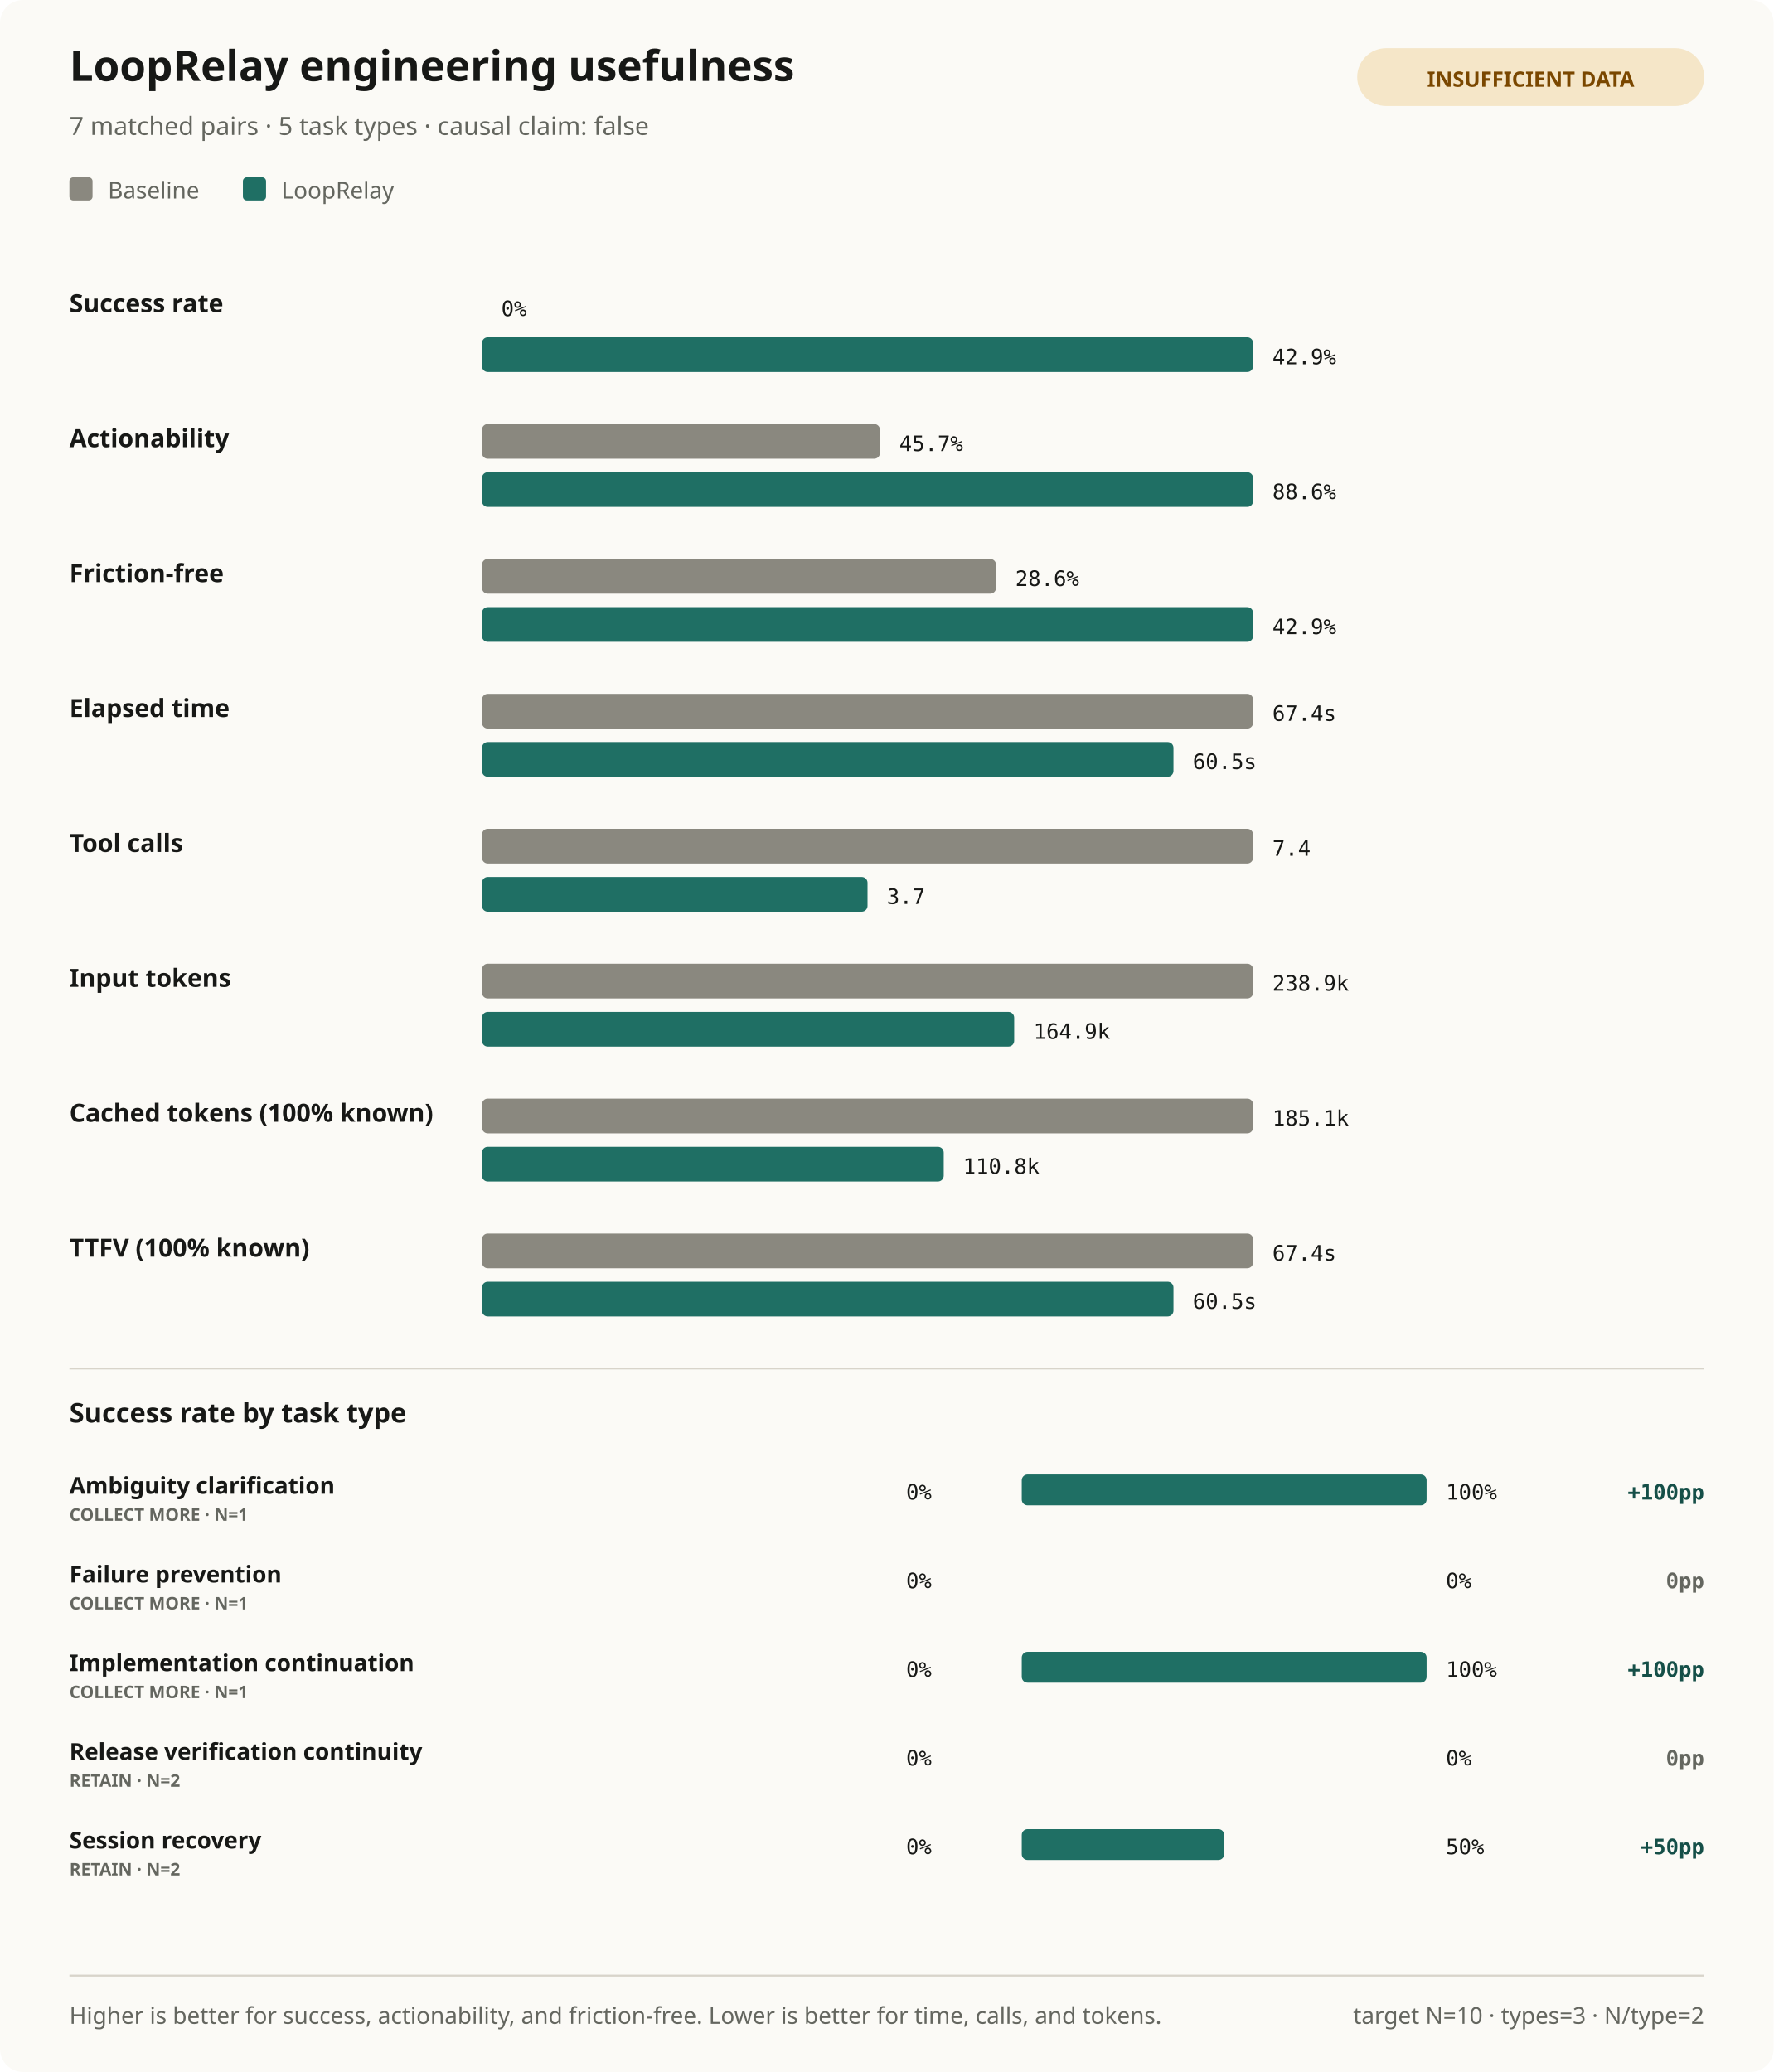
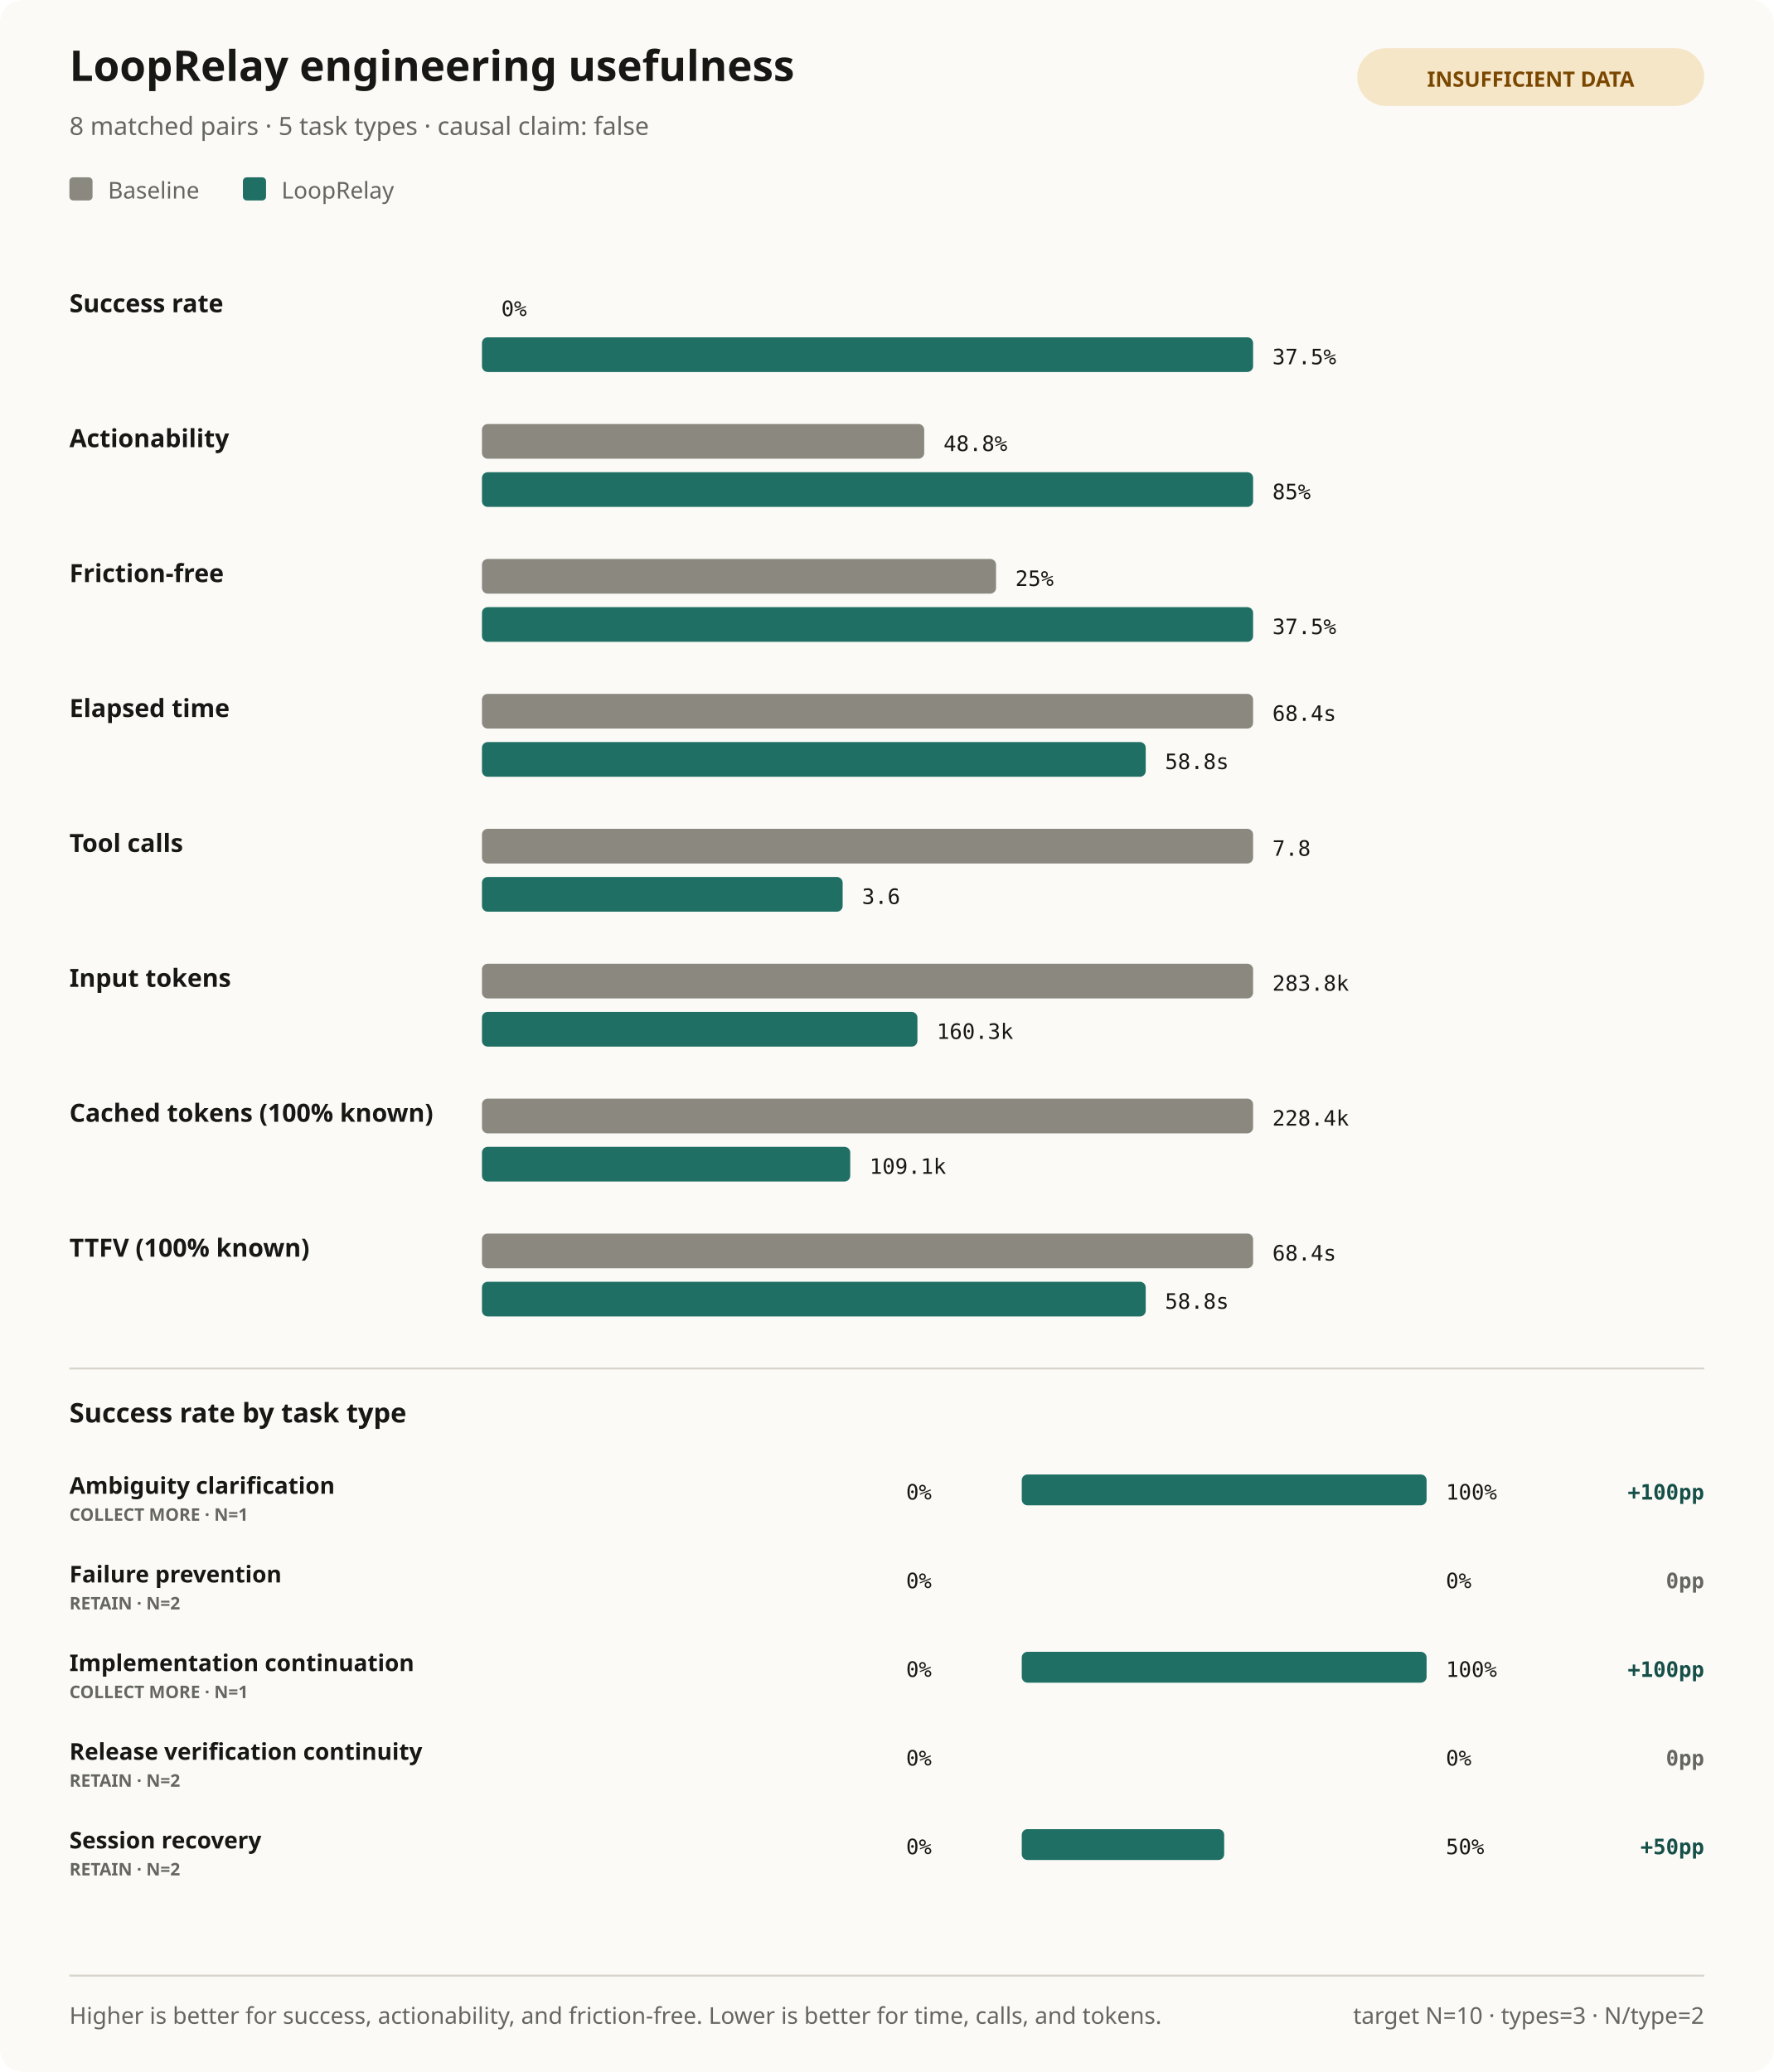
<svg xmlns="http://www.w3.org/2000/svg" width="920" height="1075" viewBox="0 0 920 1075" role="img" aria-labelledby="title desc">
  <rect width="920" height="1075" rx="12" fill="#fbfaf6" />
  <text x="36" y="42" font-family="system-ui,sans-serif" font-size="22" font-weight="700" fill="#171816">LoopRelay engineering usefulness</text>
-   <text x="36" y="70" font-family="system-ui,sans-serif" font-size="13" fill="#64665f">7 matched pairs · 5 task types · causal claim: false</text>
+   <text x="36" y="70" font-family="system-ui,sans-serif" font-size="13" fill="#64665f">8 matched pairs · 5 task types · causal claim: false</text>
  <rect x="704" y="25" width="180" height="30" rx="15" fill="#f5e6c8" />
  <text x="794" y="45" text-anchor="middle" font-family="system-ui,sans-serif" font-size="11" font-weight="700" fill="#7a4700">INSUFFICIENT DATA</text>
  <rect x="36" y="92" width="12" height="12" rx="2" fill="#8a887f" />
  <text x="56" y="103" font-family="system-ui,sans-serif" font-size="12" fill="#64665f">Baseline</text>
  <rect x="126" y="92" width="12" height="12" rx="2" fill="#1f6f64" />
  <text x="146" y="103" font-family="system-ui,sans-serif" font-size="12" fill="#64665f">LoopRelay</text>
  <text x="36" y="162" font-family="system-ui,sans-serif" font-size="13" font-weight="600" fill="#171816">Success rate</text>
  <rect x="250" y="150" width="0" height="18" rx="3" fill="#8a887f" />
  <text x="260" y="164" font-family="ui-monospace,monospace" font-size="11" fill="#171816">0%</text>
  <rect x="250" y="175" width="400" height="18" rx="3" fill="#1f6f64" />
-   <text x="660" y="189" font-family="ui-monospace,monospace" font-size="11" fill="#171816">42.9%</text>
+   <text x="660" y="189" font-family="ui-monospace,monospace" font-size="11" fill="#171816">37.5%</text>
  <text x="36" y="232" font-family="system-ui,sans-serif" font-size="13" font-weight="600" fill="#171816">Actionability</text>
-   <rect x="250" y="220" width="206.452" height="18" rx="3" fill="#8a887f" />
-   <text x="466.452" y="234" font-family="ui-monospace,monospace" font-size="11" fill="#171816">45.7%</text>
+   <rect x="250" y="220" width="229.412" height="18" rx="3" fill="#8a887f" />
+   <text x="489.412" y="234" font-family="ui-monospace,monospace" font-size="11" fill="#171816">48.8%</text>
  <rect x="250" y="245" width="400" height="18" rx="3" fill="#1f6f64" />
-   <text x="660" y="259" font-family="ui-monospace,monospace" font-size="11" fill="#171816">88.6%</text>
+   <text x="660" y="259" font-family="ui-monospace,monospace" font-size="11" fill="#171816">85%</text>
  <text x="36" y="302" font-family="system-ui,sans-serif" font-size="13" font-weight="600" fill="#171816">Friction-free</text>
  <rect x="250" y="290" width="266.667" height="18" rx="3" fill="#8a887f" />
-   <text x="526.667" y="304" font-family="ui-monospace,monospace" font-size="11" fill="#171816">28.6%</text>
+   <text x="526.667" y="304" font-family="ui-monospace,monospace" font-size="11" fill="#171816">25%</text>
  <rect x="250" y="315" width="400" height="18" rx="3" fill="#1f6f64" />
-   <text x="660" y="329" font-family="ui-monospace,monospace" font-size="11" fill="#171816">42.9%</text>
+   <text x="660" y="329" font-family="ui-monospace,monospace" font-size="11" fill="#171816">37.5%</text>
  <text x="36" y="372" font-family="system-ui,sans-serif" font-size="13" font-weight="600" fill="#171816">Elapsed time</text>
  <rect x="250" y="360" width="400" height="18" rx="3" fill="#8a887f" />
-   <text x="660" y="374" font-family="ui-monospace,monospace" font-size="11" fill="#171816">67.4s</text>
-   <rect x="250" y="385" width="358.696" height="18" rx="3" fill="#1f6f64" />
-   <text x="618.696" y="399" font-family="ui-monospace,monospace" font-size="11" fill="#171816">60.5s</text>
+   <text x="660" y="374" font-family="ui-monospace,monospace" font-size="11" fill="#171816">68.4s</text>
+   <rect x="250" y="385" width="344.304" height="18" rx="3" fill="#1f6f64" />
+   <text x="604.304" y="399" font-family="ui-monospace,monospace" font-size="11" fill="#171816">58.8s</text>
  <text x="36" y="442" font-family="system-ui,sans-serif" font-size="13" font-weight="600" fill="#171816">Tool calls</text>
  <rect x="250" y="430" width="400" height="18" rx="3" fill="#8a887f" />
-   <text x="660" y="444" font-family="ui-monospace,monospace" font-size="11" fill="#171816">7.4</text>
-   <rect x="250" y="455" width="200" height="18" rx="3" fill="#1f6f64" />
-   <text x="460" y="469" font-family="ui-monospace,monospace" font-size="11" fill="#171816">3.7</text>
+   <text x="660" y="444" font-family="ui-monospace,monospace" font-size="11" fill="#171816">7.8</text>
+   <rect x="250" y="455" width="187.097" height="18" rx="3" fill="#1f6f64" />
+   <text x="447.097" y="469" font-family="ui-monospace,monospace" font-size="11" fill="#171816">3.6</text>
  <text x="36" y="512" font-family="system-ui,sans-serif" font-size="13" font-weight="600" fill="#171816">Input tokens</text>
  <rect x="250" y="500" width="400" height="18" rx="3" fill="#8a887f" />
-   <text x="660" y="514" font-family="ui-monospace,monospace" font-size="11" fill="#171816">238.9k</text>
-   <rect x="250" y="525" width="276.072" height="18" rx="3" fill="#1f6f64" />
-   <text x="536.072" y="539" font-family="ui-monospace,monospace" font-size="11" fill="#171816">164.9k</text>
+   <text x="660" y="514" font-family="ui-monospace,monospace" font-size="11" fill="#171816">283.8k</text>
+   <rect x="250" y="525" width="225.886" height="18" rx="3" fill="#1f6f64" />
+   <text x="485.886" y="539" font-family="ui-monospace,monospace" font-size="11" fill="#171816">160.3k</text>
  <text x="36" y="582" font-family="system-ui,sans-serif" font-size="13" font-weight="600" fill="#171816">Cached tokens (100% known)</text>
  <rect x="250" y="570" width="400" height="18" rx="3" fill="#8a887f" />
-   <text x="660" y="584" font-family="ui-monospace,monospace" font-size="11" fill="#171816">185.1k</text>
-   <rect x="250" y="595" width="239.526" height="18" rx="3" fill="#1f6f64" />
-   <text x="499.526" y="609" font-family="ui-monospace,monospace" font-size="11" fill="#171816">110.8k</text>
+   <text x="660" y="584" font-family="ui-monospace,monospace" font-size="11" fill="#171816">228.4k</text>
+   <rect x="250" y="595" width="191.031" height="18" rx="3" fill="#1f6f64" />
+   <text x="451.031" y="609" font-family="ui-monospace,monospace" font-size="11" fill="#171816">109.1k</text>
  <text x="36" y="652" font-family="system-ui,sans-serif" font-size="13" font-weight="600" fill="#171816">TTFV (100% known)</text>
  <rect x="250" y="640" width="400" height="18" rx="3" fill="#8a887f" />
-   <text x="660" y="654" font-family="ui-monospace,monospace" font-size="11" fill="#171816">67.4s</text>
-   <rect x="250" y="665" width="358.696" height="18" rx="3" fill="#1f6f64" />
-   <text x="618.696" y="679" font-family="ui-monospace,monospace" font-size="11" fill="#171816">60.5s</text>
+   <text x="660" y="654" font-family="ui-monospace,monospace" font-size="11" fill="#171816">68.4s</text>
+   <rect x="250" y="665" width="344.304" height="18" rx="3" fill="#1f6f64" />
+   <text x="604.304" y="679" font-family="ui-monospace,monospace" font-size="11" fill="#171816">58.8s</text>
  <line x1="36" y1="710" x2="884" y2="710" stroke="#d8d4ca" />
  <text x="36" y="738" font-family="system-ui,sans-serif" font-size="14" font-weight="700" fill="#171816">Success rate by task type</text>
  <text x="36" y="775" font-family="system-ui,sans-serif" font-size="12" font-weight="600" fill="#171816">Ambiguity clarification</text>
  <text x="36" y="789" font-family="system-ui,sans-serif" font-size="9" font-weight="700" fill="#64665f">COLLECT MORE · N=1</text>
  <rect x="250" y="765" width="0" height="16" rx="3" fill="#8a887f" />
  <text x="470" y="778" font-family="ui-monospace,monospace" font-size="11" fill="#171816">0%</text>
  <rect x="530" y="765" width="210" height="16" rx="3" fill="#1f6f64" />
  <text x="750" y="778" font-family="ui-monospace,monospace" font-size="11" fill="#171816">100%</text>
  <text x="884" y="778" text-anchor="end" font-family="ui-monospace,monospace" font-size="11" font-weight="700" fill="#154f48">+100pp</text>
  <text x="36" y="821" font-family="system-ui,sans-serif" font-size="12" font-weight="600" fill="#171816">Failure prevention</text>
-   <text x="36" y="835" font-family="system-ui,sans-serif" font-size="9" font-weight="700" fill="#64665f">COLLECT MORE · N=1</text>
+   <text x="36" y="835" font-family="system-ui,sans-serif" font-size="9" font-weight="700" fill="#64665f">RETAIN · N=2</text>
  <rect x="250" y="811" width="0" height="16" rx="3" fill="#8a887f" />
  <text x="470" y="824" font-family="ui-monospace,monospace" font-size="11" fill="#171816">0%</text>
  <rect x="530" y="811" width="0" height="16" rx="3" fill="#1f6f64" />
  <text x="750" y="824" font-family="ui-monospace,monospace" font-size="11" fill="#171816">0%</text>
  <text x="884" y="824" text-anchor="end" font-family="ui-monospace,monospace" font-size="11" font-weight="700" fill="#64665f">0pp</text>
  <text x="36" y="867" font-family="system-ui,sans-serif" font-size="12" font-weight="600" fill="#171816">Implementation continuation</text>
  <text x="36" y="881" font-family="system-ui,sans-serif" font-size="9" font-weight="700" fill="#64665f">COLLECT MORE · N=1</text>
  <rect x="250" y="857" width="0" height="16" rx="3" fill="#8a887f" />
  <text x="470" y="870" font-family="ui-monospace,monospace" font-size="11" fill="#171816">0%</text>
  <rect x="530" y="857" width="210" height="16" rx="3" fill="#1f6f64" />
  <text x="750" y="870" font-family="ui-monospace,monospace" font-size="11" fill="#171816">100%</text>
  <text x="884" y="870" text-anchor="end" font-family="ui-monospace,monospace" font-size="11" font-weight="700" fill="#154f48">+100pp</text>
  <text x="36" y="913" font-family="system-ui,sans-serif" font-size="12" font-weight="600" fill="#171816">Release verification continuity</text>
  <text x="36" y="927" font-family="system-ui,sans-serif" font-size="9" font-weight="700" fill="#64665f">RETAIN · N=2</text>
  <rect x="250" y="903" width="0" height="16" rx="3" fill="#8a887f" />
  <text x="470" y="916" font-family="ui-monospace,monospace" font-size="11" fill="#171816">0%</text>
  <rect x="530" y="903" width="0" height="16" rx="3" fill="#1f6f64" />
  <text x="750" y="916" font-family="ui-monospace,monospace" font-size="11" fill="#171816">0%</text>
  <text x="884" y="916" text-anchor="end" font-family="ui-monospace,monospace" font-size="11" font-weight="700" fill="#64665f">0pp</text>
  <text x="36" y="959" font-family="system-ui,sans-serif" font-size="12" font-weight="600" fill="#171816">Session recovery</text>
  <text x="36" y="973" font-family="system-ui,sans-serif" font-size="9" font-weight="700" fill="#64665f">RETAIN · N=2</text>
  <rect x="250" y="949" width="0" height="16" rx="3" fill="#8a887f" />
  <text x="470" y="962" font-family="ui-monospace,monospace" font-size="11" fill="#171816">0%</text>
  <rect x="530" y="949" width="105" height="16" rx="3" fill="#1f6f64" />
  <text x="750" y="962" font-family="ui-monospace,monospace" font-size="11" fill="#171816">50%</text>
  <text x="884" y="962" text-anchor="end" font-family="ui-monospace,monospace" font-size="11" font-weight="700" fill="#154f48">+50pp</text>
  <line x1="36" y1="1025" x2="884" y2="1025" stroke="#d8d4ca" />
  <text x="36" y="1050" font-family="system-ui,sans-serif" font-size="12" fill="#64665f">Higher is better for success, actionability, and friction-free. Lower is better for time, calls, and tokens.</text>
  <text x="884" y="1050" text-anchor="end" font-family="system-ui,sans-serif" font-size="12" fill="#64665f">target N=10 · types=3 · N/type=2</text>
</svg>
